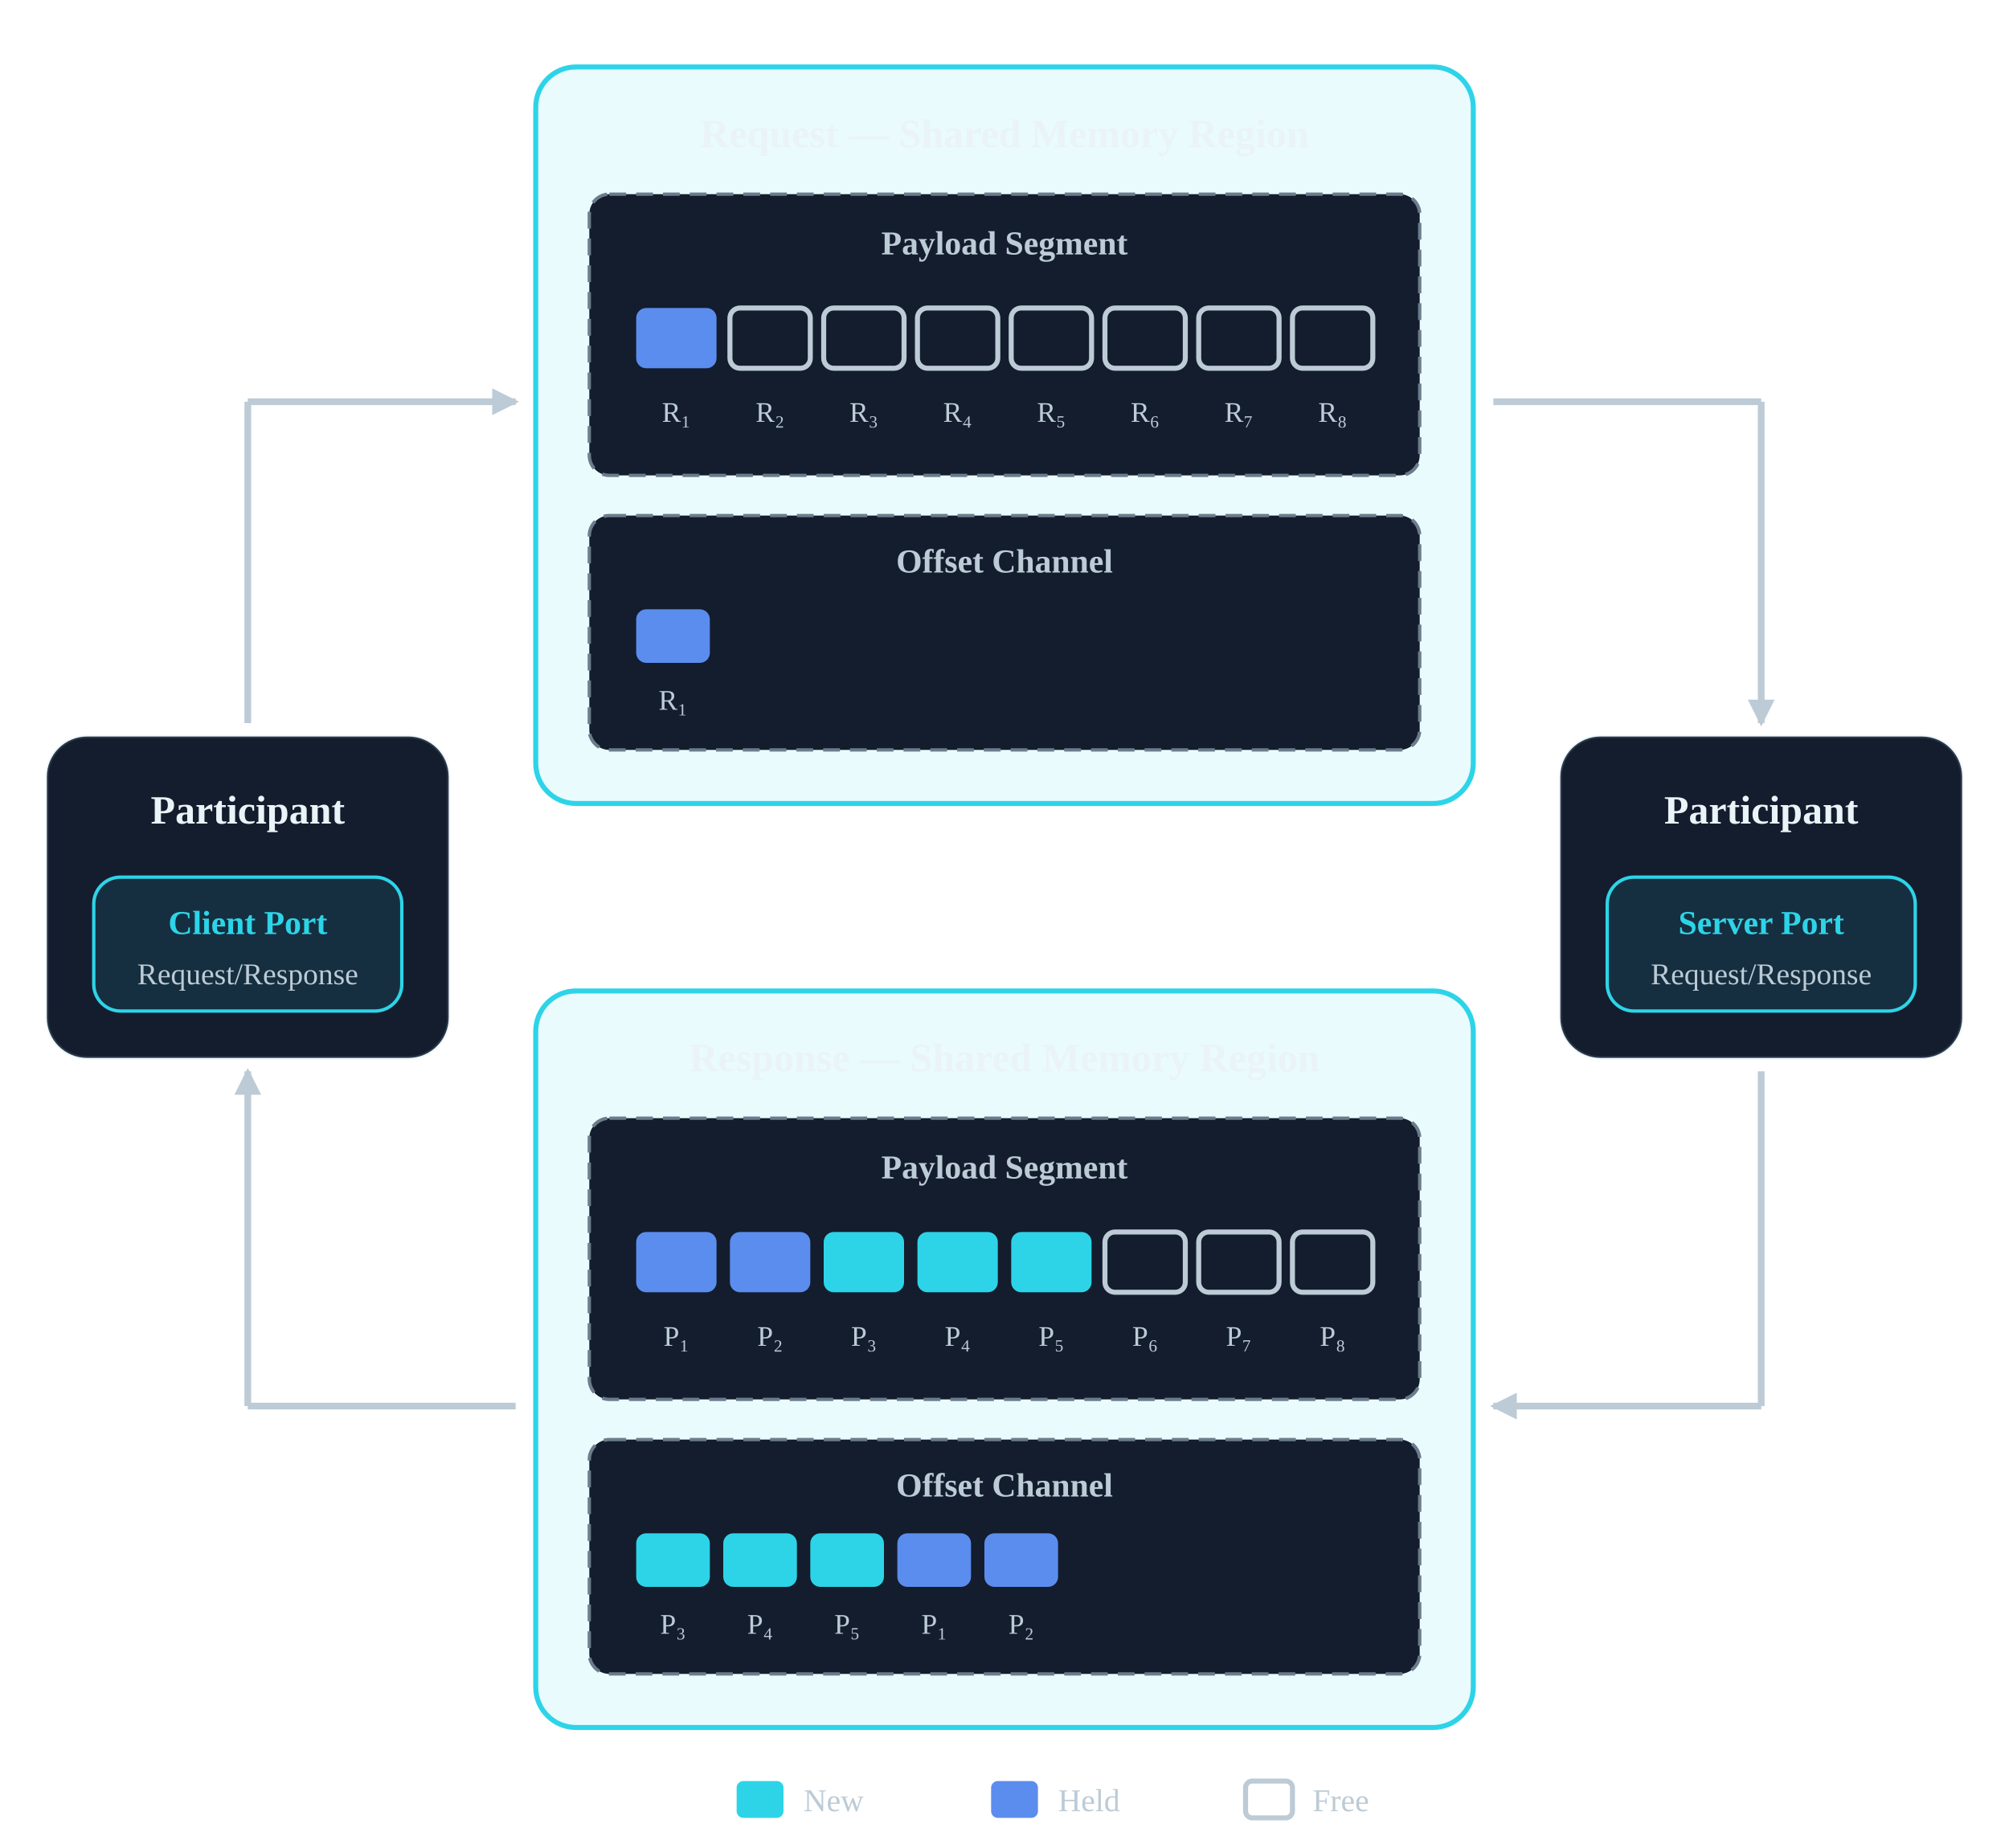
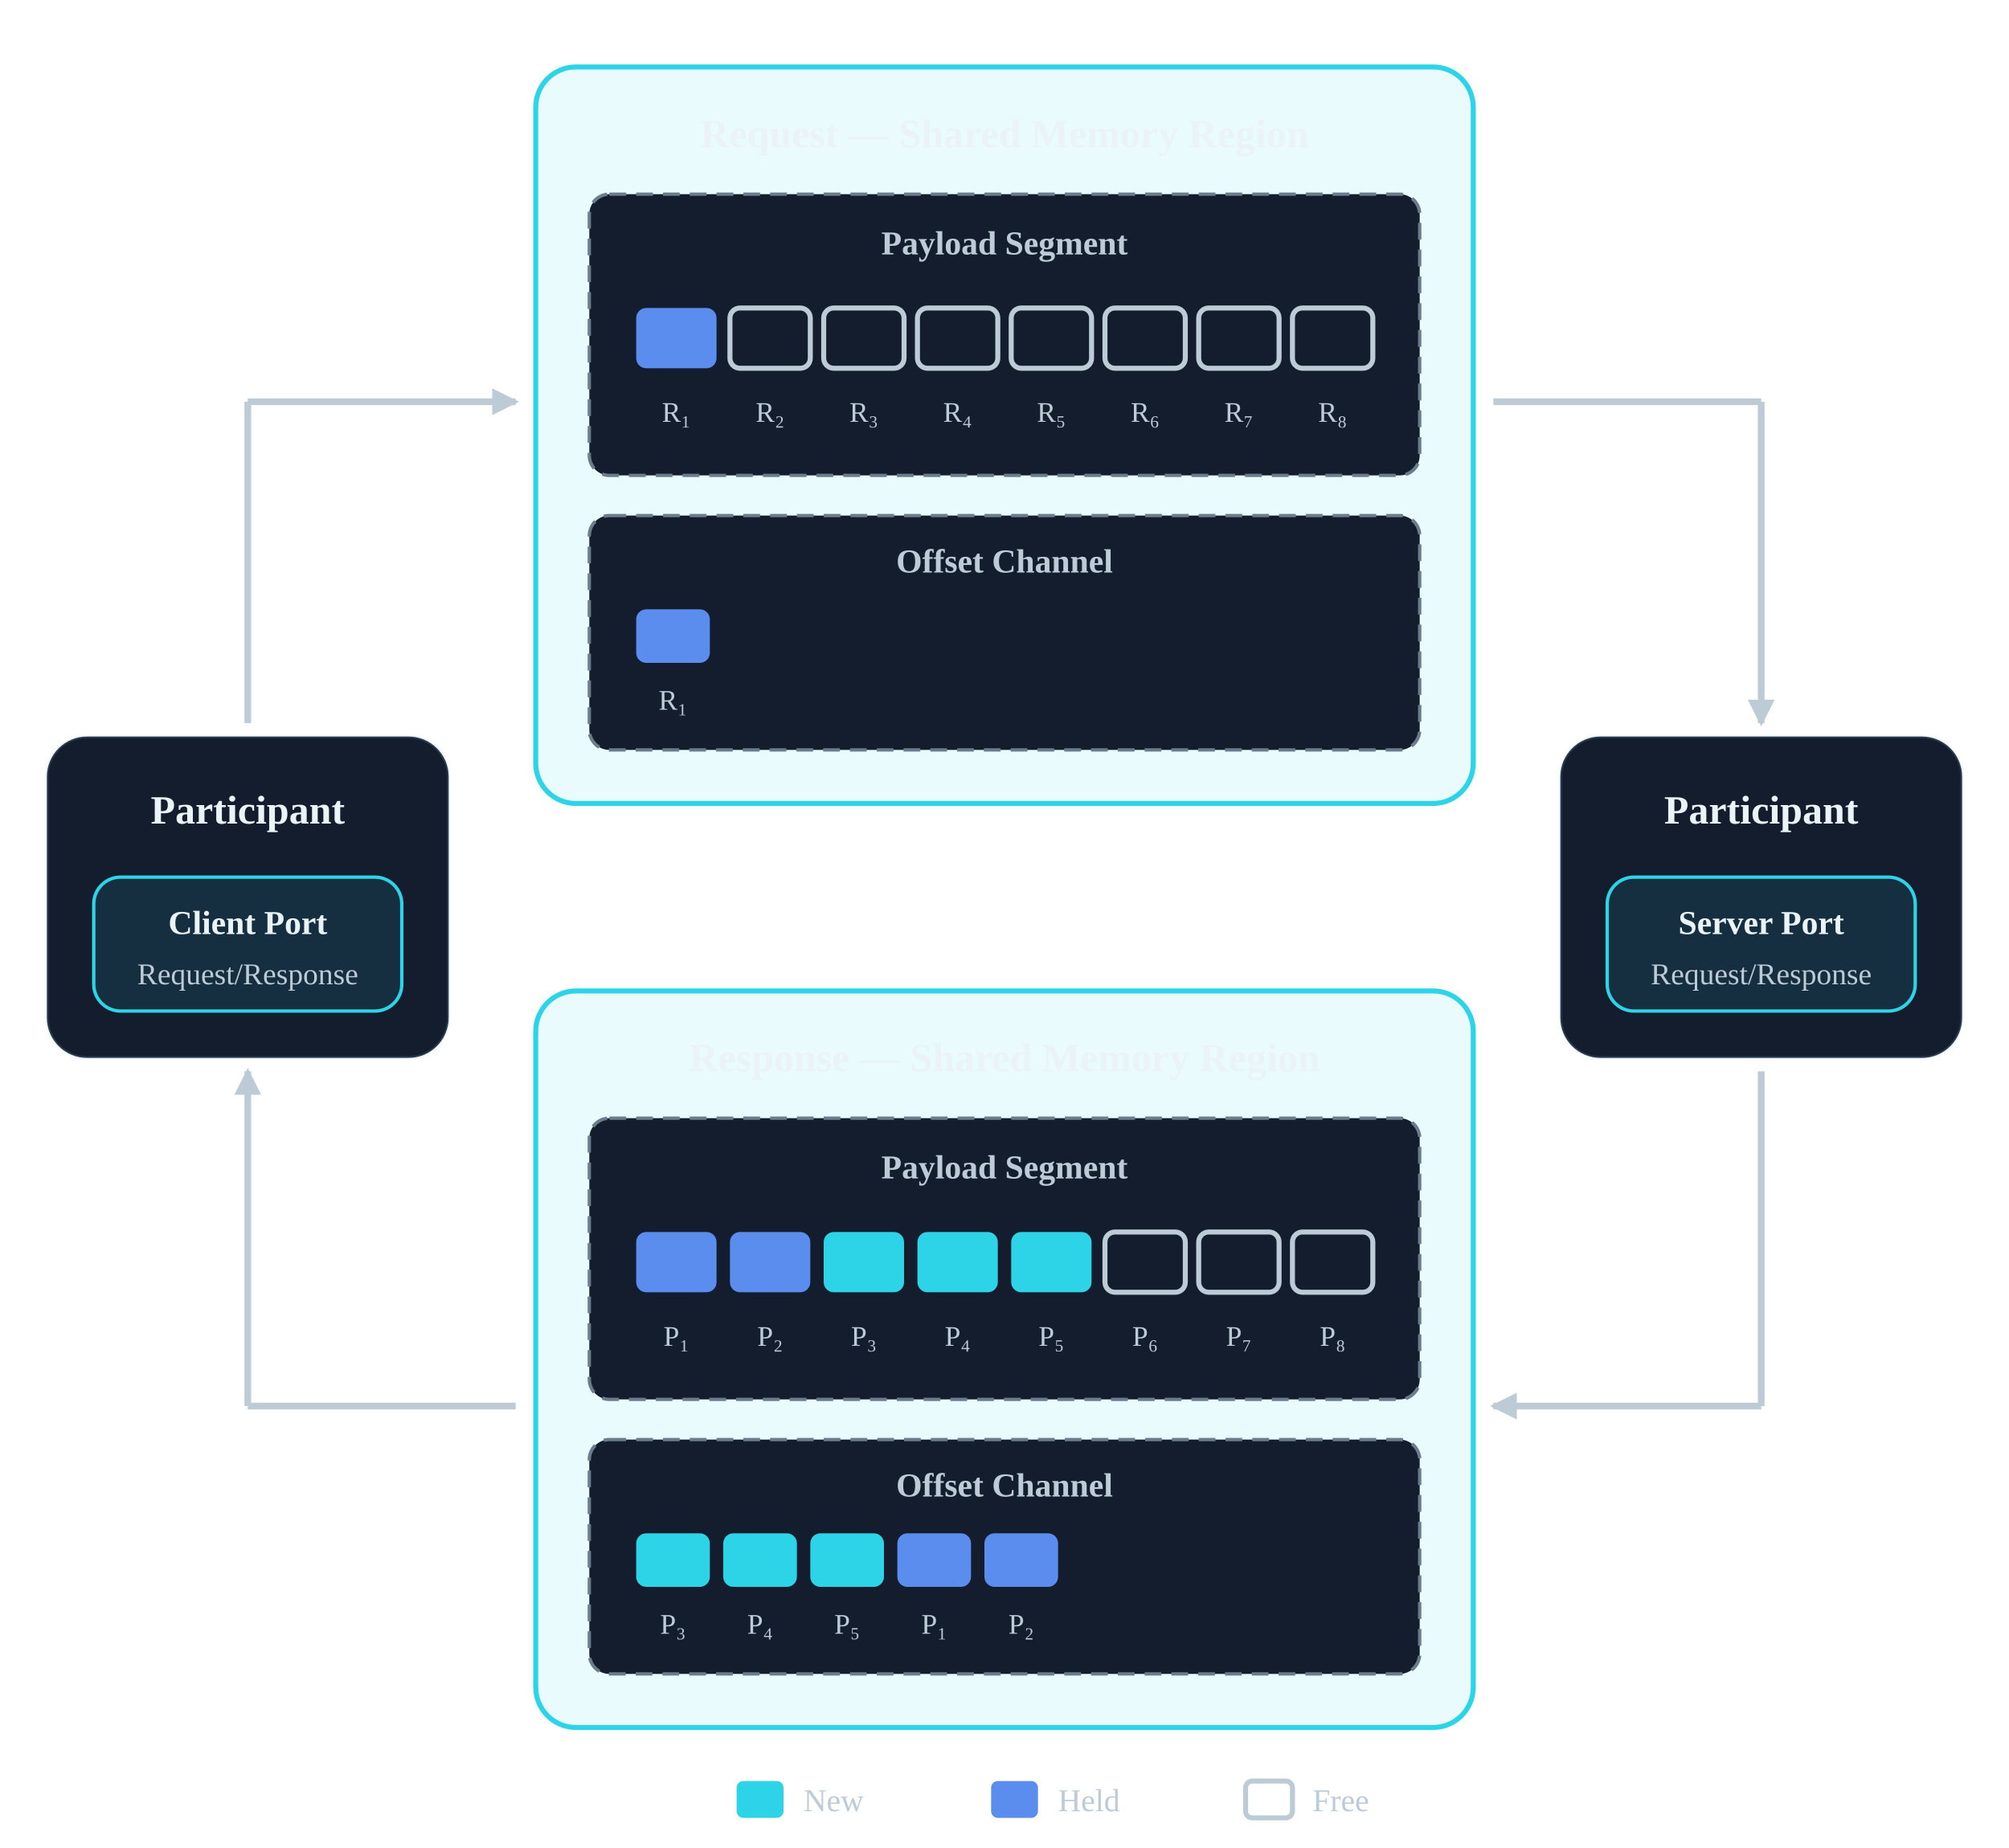
<svg xmlns="http://www.w3.org/2000/svg" viewBox="0 0 600 552" role="img" aria-label="Request-response over shared memory">
  <style>
    .pm-box   { fill: var(--ix-surface, #141d2d); stroke: var(--ix-line, rgba(150,200,230,0.16)); stroke-width: 1; }
    .pm-port  { fill: rgba(45,212,232,0.10); stroke: var(--ix-ice, #2dd4e8); stroke-width: 1; }
    .pm-smr   { fill: rgba(45,212,232,0.10); stroke: var(--ix-ice, #2dd4e8); stroke-width: 1.5; }
    .pm-seg   { fill: var(--ix-surface, #141d2d); stroke: var(--ix-muted-2, #6b7d8c); stroke-width: 1; stroke-dasharray: 5 3; }
    .pm-new   { fill: var(--ix-ice, #2dd4e8); }
    .pm-held  { fill: var(--ix-blue, #5b8def); }
    .pm-free  { fill: none; stroke: var(--ix-muted, #bccbd6); stroke-width: 1.5; }
    .pm-title { font-family: var(--font-stack, sans-serif); font-weight: 600; font-size: 12px; fill: var(--ix-text, #eaf3f7); }
-     .pm-port-t{ font-family: var(--font-stack--monospace, monospace); font-weight: 600; font-size: 10px; fill: var(--ix-ice, #2dd4e8); }
+     .pm-port-t{ font-family: var(--font-stack, sans-serif); font-weight: 600; font-size: 10px; fill: var(--ix-text, #eaf3f7); }
    .pm-sub   { font-family: var(--font-stack, sans-serif); font-size: 9px; fill: var(--ix-muted, #bccbd6); }
    .pm-label { font-family: var(--font-stack, sans-serif); font-weight: 600; font-size: 10px; fill: var(--ix-muted, #bccbd6); }
-     .pm-cell  { font-family: var(--font-stack--monospace, monospace); font-size: 8.5px; fill: var(--ix-muted, #bccbd6); }
+     .pm-cell  { font-family: var(--font-stack, sans-serif); font-size: 8.5px; fill: var(--ix-muted, #bccbd6); }
    .pm-leg   { font-family: var(--font-stack, sans-serif); font-size: 9.5px; fill: var(--ix-muted, #bccbd6); }
    .pm-flow  { stroke: var(--ix-muted, #bccbd6); stroke-width: 2; fill: none; }
  </style>
  <defs>
    <marker id="rm-arrow" markerWidth="10" markerHeight="10" refX="8" refY="5" orient="auto" markerUnits="userSpaceOnUse" overflow="visible">
      <path d="M1,1 L9,5 L1,9 Z" fill="var(--ix-muted, #bccbd6)" />
    </marker>
  </defs>
  <rect class="pm-box" x="14" y="220" width="120" height="96" rx="12" />
  <text class="pm-title" x="74" y="246" text-anchor="middle">Participant</text>
  <rect class="pm-port" x="28" y="262" width="92" height="40" rx="8" />
  <text class="pm-port-t" x="74" y="279" text-anchor="middle">Client Port</text>
  <text class="pm-sub" x="74" y="294" text-anchor="middle">Request/Response</text>
  <rect class="pm-box" x="466" y="220" width="120" height="96" rx="12" />
  <text class="pm-title" x="526" y="246" text-anchor="middle">Participant</text>
  <rect class="pm-port" x="480" y="262" width="92" height="40" rx="8" />
  <text class="pm-port-t" x="526" y="279" text-anchor="middle">Server Port</text>
  <text class="pm-sub" x="526" y="294" text-anchor="middle">Request/Response</text>
  <rect class="pm-smr" x="160" y="20" width="280" height="220" rx="12" />
  <text class="pm-title" x="300" y="44" text-anchor="middle">Request — Shared Memory Region</text>
  <rect class="pm-seg" x="176" y="58" width="248" height="84" rx="6" />
  <text class="pm-label" x="300" y="76" text-anchor="middle">Payload Segment</text>
  <rect class="pm-held" x="190" y="92" width="24" height="18" rx="3" />
  <rect class="pm-free" x="218" y="92" width="24" height="18" rx="3" />
  <rect class="pm-free" x="246" y="92" width="24" height="18" rx="3" />
  <rect class="pm-free" x="274" y="92" width="24" height="18" rx="3" />
  <rect class="pm-free" x="302" y="92" width="24" height="18" rx="3" />
  <rect class="pm-free" x="330" y="92" width="24" height="18" rx="3" />
  <rect class="pm-free" x="358" y="92" width="24" height="18" rx="3" />
  <rect class="pm-free" x="386" y="92" width="24" height="18" rx="3" />
  <text class="pm-cell" x="202" y="126" text-anchor="middle">R₁</text>
  <text class="pm-cell" x="230" y="126" text-anchor="middle">R₂</text>
  <text class="pm-cell" x="258" y="126" text-anchor="middle">R₃</text>
  <text class="pm-cell" x="286" y="126" text-anchor="middle">R₄</text>
  <text class="pm-cell" x="314" y="126" text-anchor="middle">R₅</text>
  <text class="pm-cell" x="342" y="126" text-anchor="middle">R₆</text>
  <text class="pm-cell" x="370" y="126" text-anchor="middle">R₇</text>
  <text class="pm-cell" x="398" y="126" text-anchor="middle">R₈</text>
  <rect class="pm-seg" x="176" y="154" width="248" height="70" rx="6" />
  <text class="pm-label" x="300" y="171" text-anchor="middle">Offset Channel</text>
  <rect class="pm-held" x="190" y="182" width="22" height="16" rx="3" />
  <text class="pm-cell" x="201" y="212" text-anchor="middle">R₁</text>
  <rect class="pm-smr" x="160" y="296" width="280" height="220" rx="12" />
  <text class="pm-title" x="300" y="320" text-anchor="middle">Response — Shared Memory Region</text>
  <rect class="pm-seg" x="176" y="334" width="248" height="84" rx="6" />
  <text class="pm-label" x="300" y="352" text-anchor="middle">Payload Segment</text>
  <rect class="pm-held" x="190" y="368" width="24" height="18" rx="3" />
  <rect class="pm-held" x="218" y="368" width="24" height="18" rx="3" />
  <rect class="pm-new" x="246" y="368" width="24" height="18" rx="3" />
  <rect class="pm-new" x="274" y="368" width="24" height="18" rx="3" />
  <rect class="pm-new" x="302" y="368" width="24" height="18" rx="3" />
  <rect class="pm-free" x="330" y="368" width="24" height="18" rx="3" />
  <rect class="pm-free" x="358" y="368" width="24" height="18" rx="3" />
  <rect class="pm-free" x="386" y="368" width="24" height="18" rx="3" />
  <text class="pm-cell" x="202" y="402" text-anchor="middle">P₁</text>
  <text class="pm-cell" x="230" y="402" text-anchor="middle">P₂</text>
  <text class="pm-cell" x="258" y="402" text-anchor="middle">P₃</text>
  <text class="pm-cell" x="286" y="402" text-anchor="middle">P₄</text>
  <text class="pm-cell" x="314" y="402" text-anchor="middle">P₅</text>
  <text class="pm-cell" x="342" y="402" text-anchor="middle">P₆</text>
  <text class="pm-cell" x="370" y="402" text-anchor="middle">P₇</text>
  <text class="pm-cell" x="398" y="402" text-anchor="middle">P₈</text>
  <rect class="pm-seg" x="176" y="430" width="248" height="70" rx="6" />
  <text class="pm-label" x="300" y="447" text-anchor="middle">Offset Channel</text>
  <rect class="pm-new" x="190" y="458" width="22" height="16" rx="3" />
  <rect class="pm-new" x="216" y="458" width="22" height="16" rx="3" />
  <rect class="pm-new" x="242" y="458" width="22" height="16" rx="3" />
  <rect class="pm-held" x="268" y="458" width="22" height="16" rx="3" />
  <rect class="pm-held" x="294" y="458" width="22" height="16" rx="3" />
  <text class="pm-cell" x="201" y="488" text-anchor="middle">P₃</text>
  <text class="pm-cell" x="227" y="488" text-anchor="middle">P₄</text>
  <text class="pm-cell" x="253" y="488" text-anchor="middle">P₅</text>
  <text class="pm-cell" x="279" y="488" text-anchor="middle">P₁</text>
  <text class="pm-cell" x="305" y="488" text-anchor="middle">P₂</text>
  <line class="pm-flow" x1="74" y1="216" x2="74" y2="120" />
  <line class="pm-flow" x1="74" y1="120" x2="154" y2="120" marker-end="url(#rm-arrow)" />
  <line class="pm-flow" x1="446" y1="120" x2="526" y2="120" />
  <line class="pm-flow" x1="526" y1="120" x2="526" y2="216" marker-end="url(#rm-arrow)" />
  <line class="pm-flow" x1="526" y1="320" x2="526" y2="420" />
  <line class="pm-flow" x1="526" y1="420" x2="446" y2="420" marker-end="url(#rm-arrow)" />
  <line class="pm-flow" x1="154" y1="420" x2="74" y2="420" />
  <line class="pm-flow" x1="74" y1="420" x2="74" y2="320" marker-end="url(#rm-arrow)" />
  <rect class="pm-new" x="220" y="532" width="14" height="11" rx="2" />
  <text class="pm-leg" x="240" y="541">New</text>
  <rect class="pm-held" x="296" y="532" width="14" height="11" rx="2" />
  <text class="pm-leg" x="316" y="541">Held</text>
  <rect class="pm-free" x="372" y="532" width="14" height="11" rx="2" />
  <text class="pm-leg" x="392" y="541">Free</text>
</svg>
